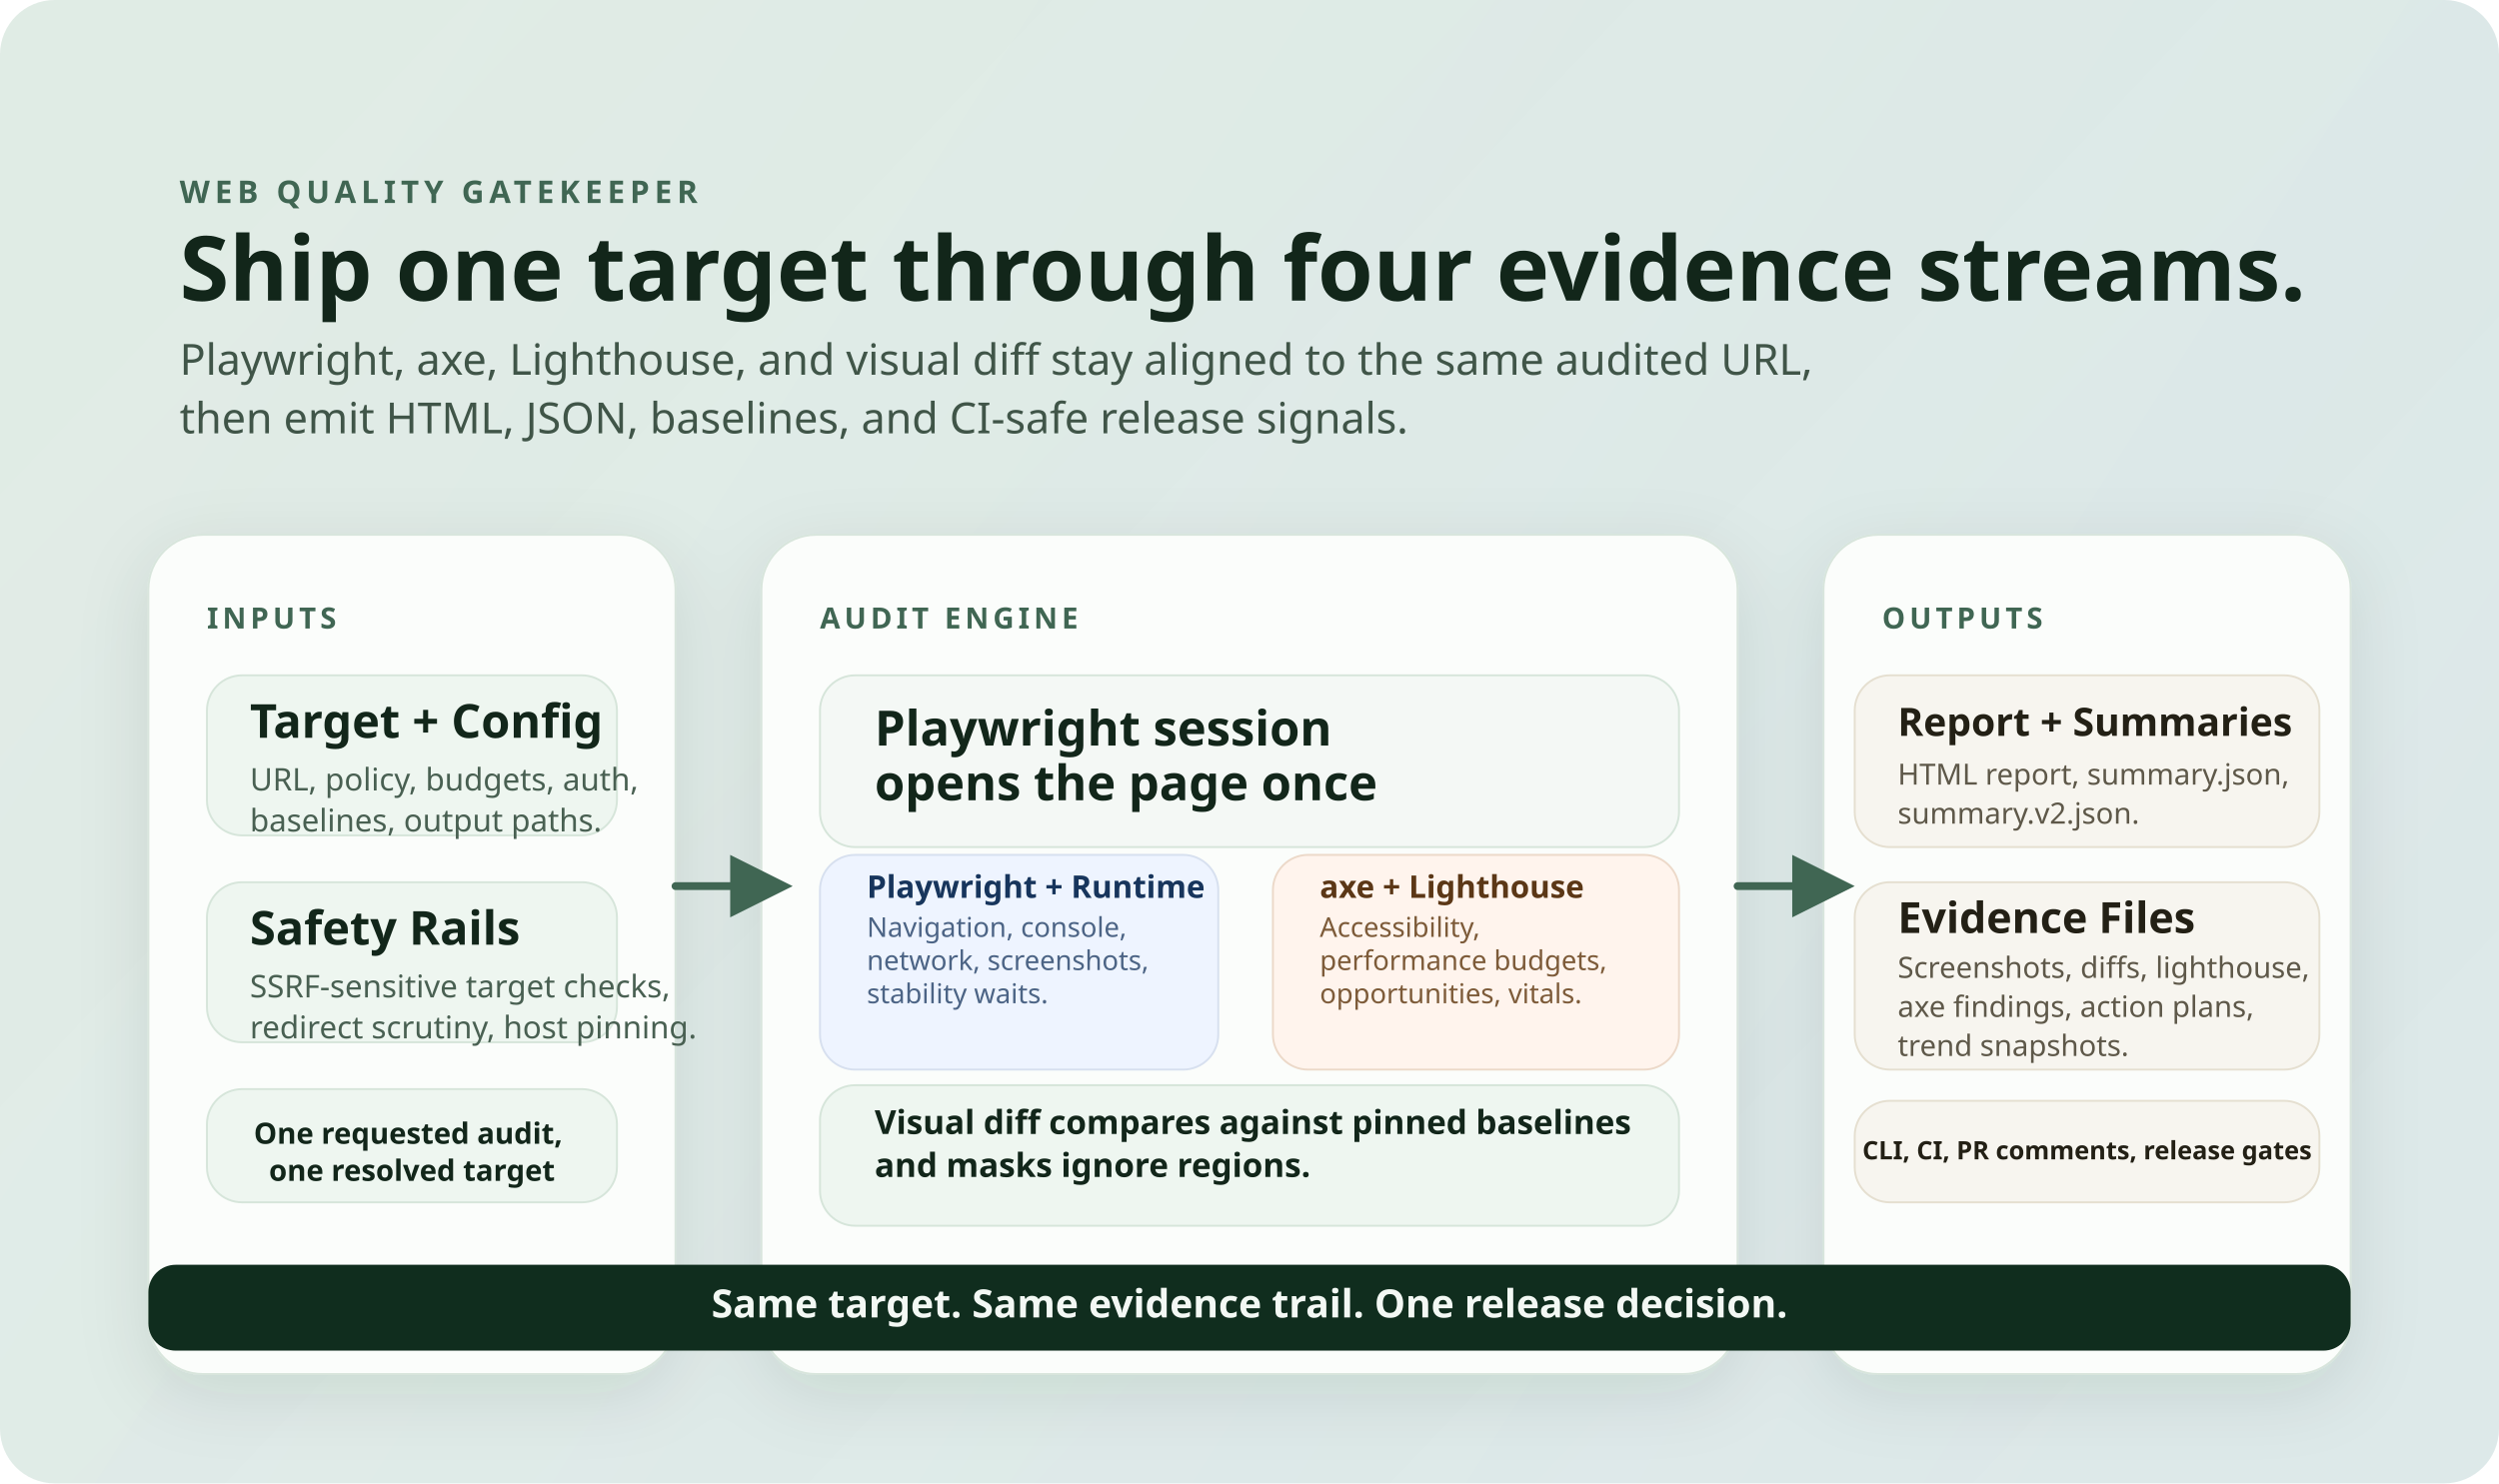
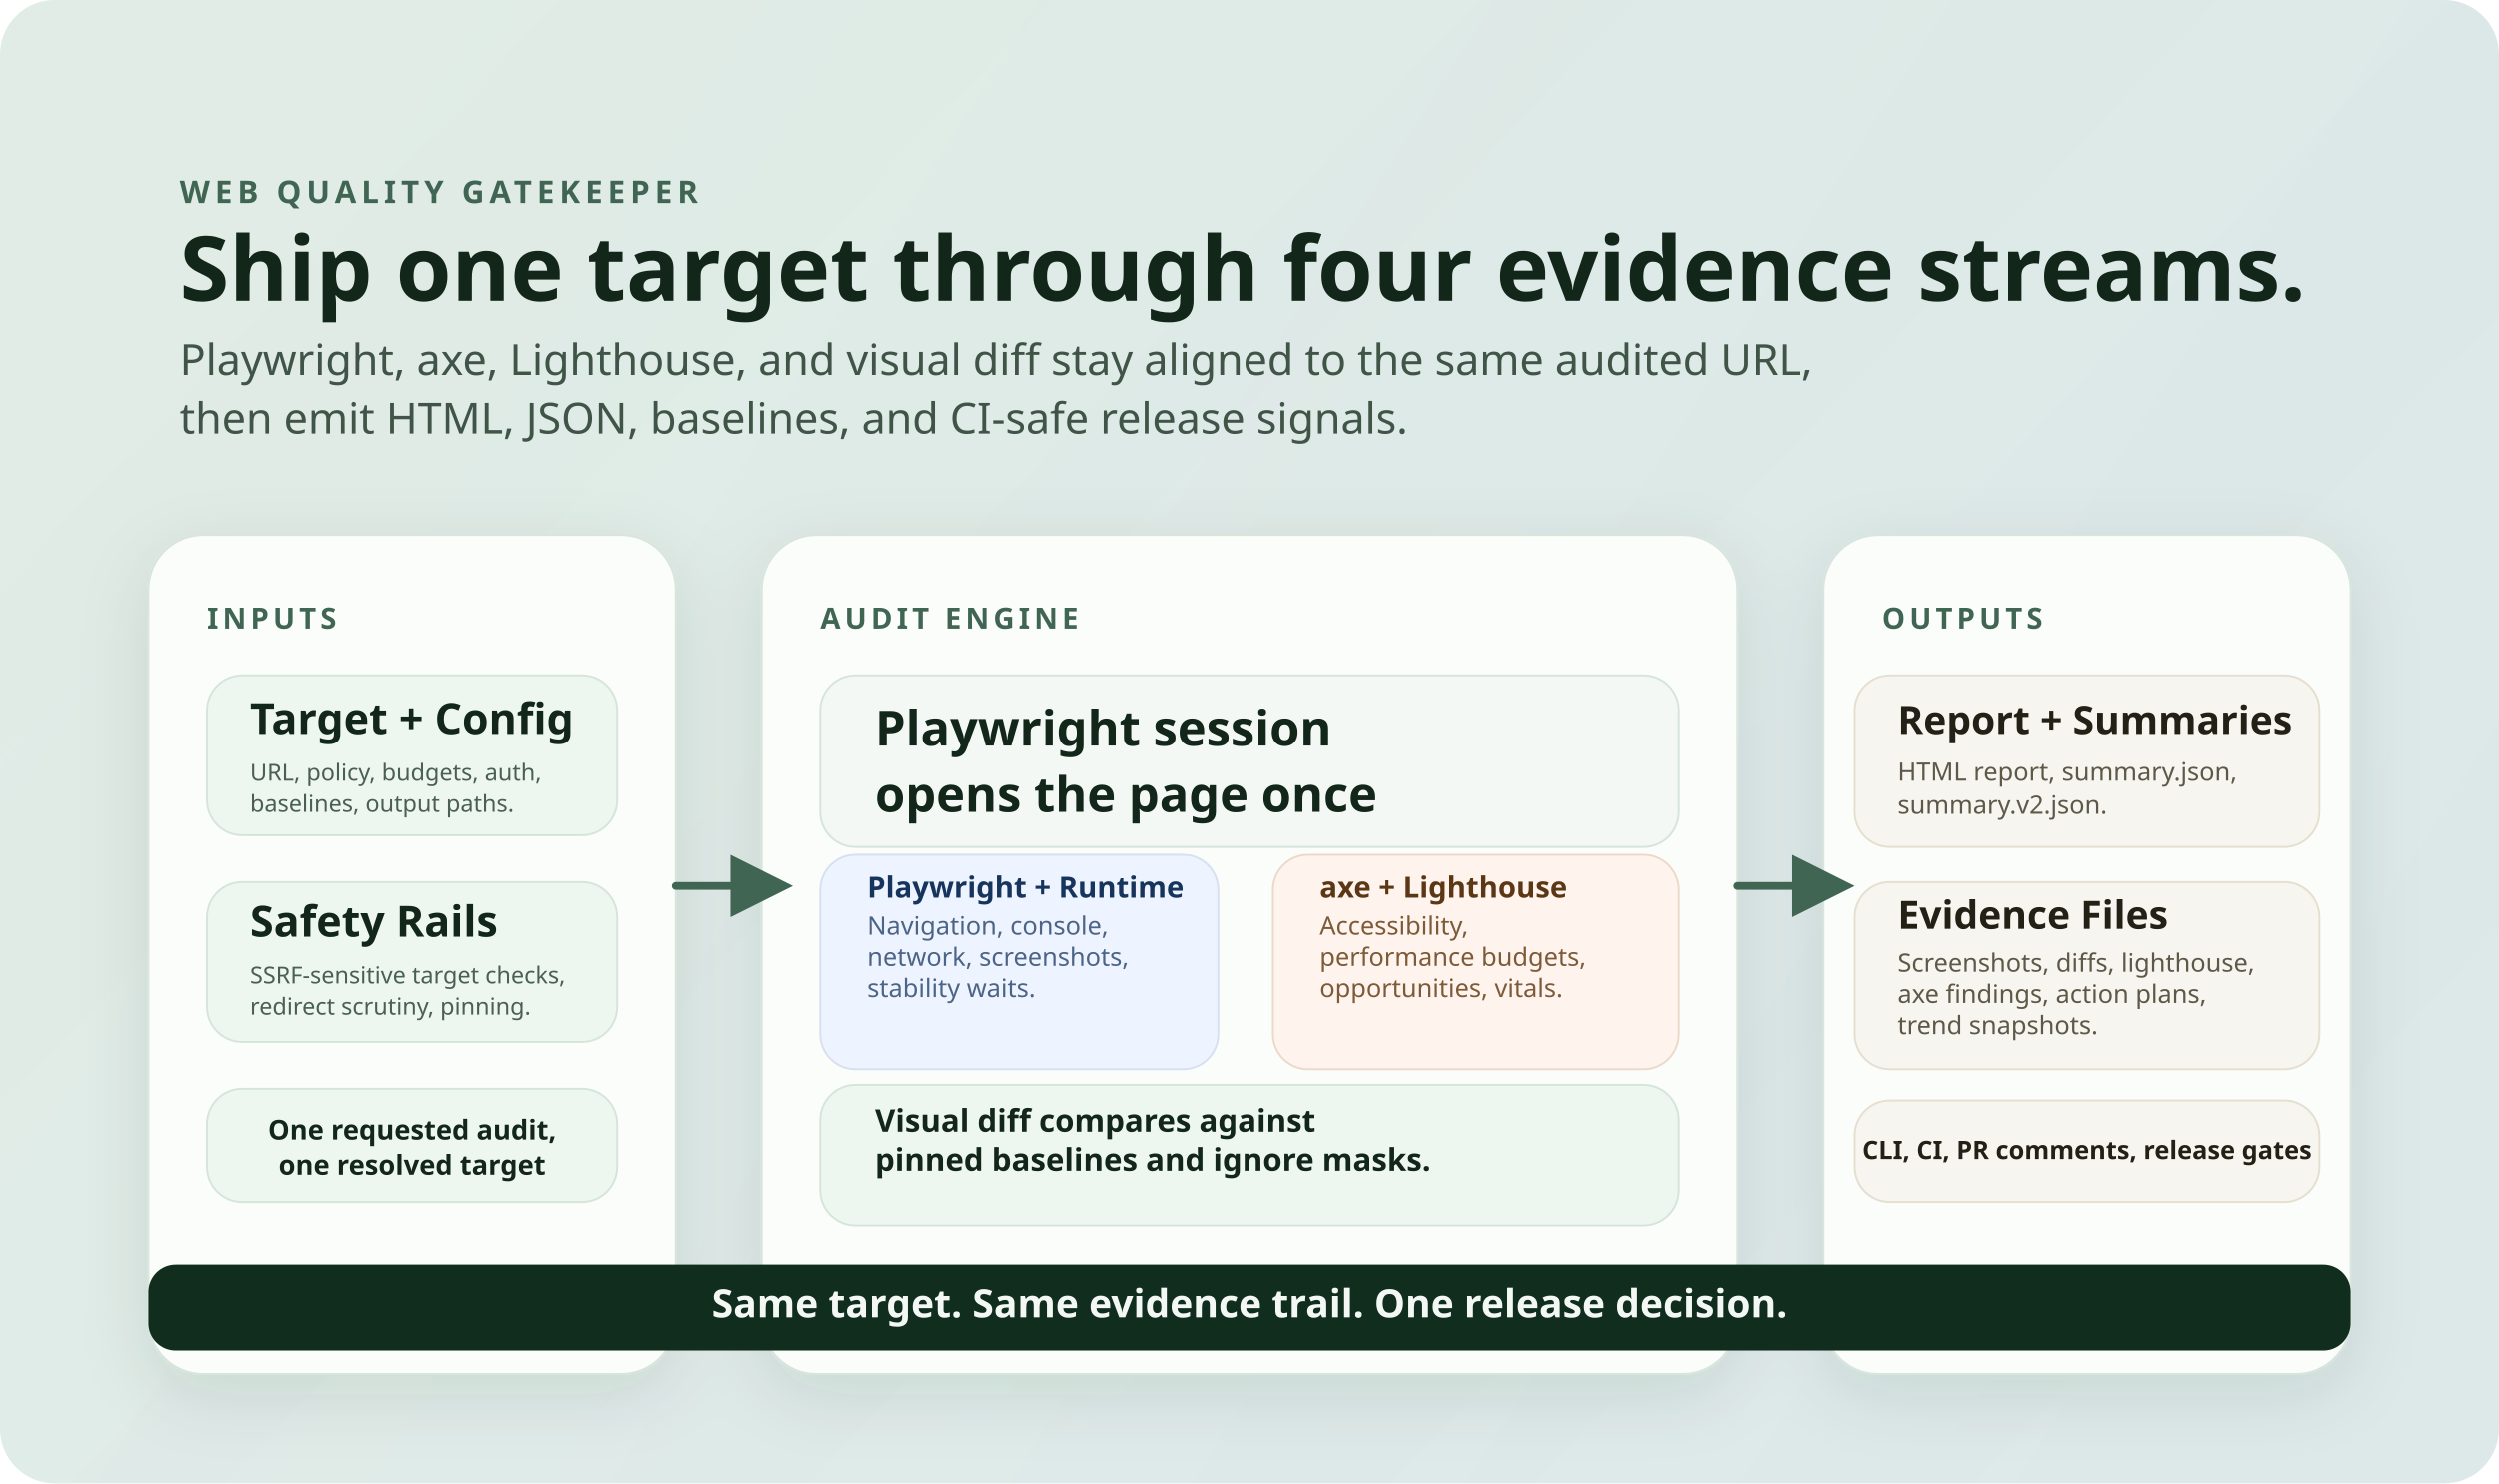
<svg xmlns="http://www.w3.org/2000/svg" viewBox="0 0 1280 760" fill="none">
  <defs>
    <linearGradient id="bg" x1="140" y1="64" x2="1140" y2="700" gradientUnits="userSpaceOnUse">
      <stop offset="0" stop-color="#f7faf7" />
      <stop offset="1" stop-color="#edf4ef" />
    </linearGradient>
    <linearGradient id="accent" x1="240" y1="0" x2="1040" y2="760" gradientUnits="userSpaceOnUse">
      <stop offset="0" stop-color="#0f6a44" stop-opacity="0.10" />
      <stop offset="1" stop-color="#215ea6" stop-opacity="0.08" />
    </linearGradient>
    <filter id="shadow" x="-8%" y="-8%" width="116%" height="124%">
      <feDropShadow dx="0" dy="10" stdDeviation="18" flood-color="#183423" flood-opacity="0.10" />
    </filter>
    <marker id="arrow" markerWidth="12" markerHeight="12" refX="6" refY="6" orient="auto-start-reverse">
      <path d="M2 2L10 6L2 10V2Z" fill="#406653" />
    </marker>
  </defs>
  <rect width="1280" height="760" rx="28" fill="url(#bg)" />
  <rect width="1280" height="760" rx="28" fill="url(#accent)" />
  <g font-family="'IBM Plex Sans','Avenir Next','Segoe UI',sans-serif" fill="#12261a">
    <text x="92" y="104" font-size="16" font-weight="700" letter-spacing="0.16em" fill="#406653">WEB QUALITY GATEKEEPER</text>
    <text x="92" y="154" font-size="46" font-weight="700">Ship one target through four evidence streams.</text>
-     <text x="92" y="192" font-size="22" fill="#405548">
-       Playwright, axe, Lighthouse, and visual diff stay aligned to the same audited URL,
-     </text>
-     <text x="92" y="222" font-size="22" fill="#405548">
-       then emit HTML, JSON, baselines, and CI-safe release signals.
-     </text>
+     <text x="92" y="192" font-size="22" fill="#405548">Playwright, axe, Lighthouse, and visual diff stay aligned to the same audited URL,</text>
+     <text x="92" y="222" font-size="22" fill="#405548">then emit HTML, JSON, baselines, and CI-safe release signals.</text>
  </g>
  <g filter="url(#shadow)">
    <rect x="76" y="274" width="270" height="430" rx="28" fill="#fbfdfb" stroke="#d8e5dc" />
    <rect x="390" y="274" width="500" height="430" rx="28" fill="#fbfdfb" stroke="#d8e5dc" />
    <rect x="934" y="274" width="270" height="430" rx="28" fill="#fbfdfb" stroke="#d8e5dc" />
  </g>
  <g font-family="'IBM Plex Sans','Avenir Next','Segoe UI',sans-serif">
    <text x="106" y="322" font-size="15" font-weight="700" letter-spacing="0.14em" fill="#406653">INPUTS</text>
    <text x="420" y="322" font-size="15" font-weight="700" letter-spacing="0.14em" fill="#406653">AUDIT ENGINE</text>
    <text x="964" y="322" font-size="15" font-weight="700" letter-spacing="0.14em" fill="#406653">OUTPUTS</text>
    <rect x="106" y="346" width="210" height="82" rx="18" fill="#eef6f0" stroke="#d6e5da" />
-     <text x="128" y="378" font-size="24" font-weight="700" fill="#12261a">Target + Config</text>
-     <text x="128" y="405" font-size="16" fill="#496052">URL, policy, budgets, auth,</text>
-     <text x="128" y="426" font-size="16" fill="#496052">baselines, output paths.</text>
+     <text x="128" y="376" font-size="22" font-weight="700" fill="#12261a">Target + Config</text>
+     <text x="128" y="400" font-size="12" fill="#496052">URL, policy, budgets, auth,</text>
+     <text x="128" y="416" font-size="12" fill="#496052">baselines, output paths.</text>
    <rect x="106" y="452" width="210" height="82" rx="18" fill="#eef6f0" stroke="#d6e5da" />
-     <text x="128" y="484" font-size="24" font-weight="700" fill="#12261a">Safety Rails</text>
-     <text x="128" y="511" font-size="16" fill="#496052">SSRF-sensitive target checks,</text>
-     <text x="128" y="532" font-size="16" fill="#496052">redirect scrutiny, host pinning.</text>
+     <text x="128" y="480" font-size="22" font-weight="700" fill="#12261a">Safety Rails</text>
+     <text x="128" y="504" font-size="12" fill="#496052">SSRF-sensitive target checks,</text>
+     <text x="128" y="520" font-size="12" fill="#496052">redirect scrutiny, pinning.</text>
    <rect x="106" y="558" width="210" height="58" rx="18" fill="#eef6f0" stroke="#d6e5da" />
-     <text x="211" y="586" text-anchor="middle" font-size="15" font-weight="700" fill="#12261a">
-       <tspan x="211" dy="0">One requested audit,</tspan>
-       <tspan x="211" dy="19">one resolved target</tspan>
-     </text>
+     <text x="211" y="584" text-anchor="middle" font-size="14" font-weight="700" fill="#12261a">One requested audit,</text>
+     <text x="211" y="602" text-anchor="middle" font-size="14" font-weight="700" fill="#12261a">one resolved target</text>
    <rect x="420" y="346" width="440" height="88" rx="18" fill="#f4f8f5" stroke="#d6e5da" />
-     <text x="448" y="382" font-size="25" font-weight="700" fill="#12261a">
-       <tspan x="448" dy="0">Playwright session</tspan>
-       <tspan x="448" dy="28">opens the page once</tspan>
-     </text>
+     <text x="448" y="382" font-size="25" font-weight="700" fill="#12261a">Playwright session</text>
+     <text x="448" y="416" font-size="25" font-weight="700" fill="#12261a">opens the page once</text>
    <rect x="420" y="438" width="204" height="110" rx="18" fill="#eef4ff" stroke="#d7e0ef" />
-     <text x="444" y="460" font-size="16" font-weight="700" fill="#17355c">Playwright + Runtime</text>
-     <text x="444" y="480" font-size="14" fill="#4c6485">Navigation, console,</text>
-     <text x="444" y="497" font-size="14" fill="#4c6485">network, screenshots,</text>
-     <text x="444" y="514" font-size="14" fill="#4c6485">stability waits.</text>
+     <text x="444" y="460" font-size="15" font-weight="700" fill="#17355c">Playwright + Runtime</text>
+     <text x="444" y="479" font-size="13" fill="#4c6485">Navigation, console,</text>
+     <text x="444" y="495" font-size="13" fill="#4c6485">network, screenshots,</text>
+     <text x="444" y="511" font-size="13" fill="#4c6485">stability waits.</text>
    <rect x="652" y="438" width="208" height="110" rx="18" fill="#fff4ed" stroke="#ecd9c9" />
-     <text x="676" y="460" font-size="16" font-weight="700" fill="#5b3716">axe + Lighthouse</text>
-     <text x="676" y="480" font-size="14" fill="#7d5b39">Accessibility,</text>
-     <text x="676" y="497" font-size="14" fill="#7d5b39">performance budgets,</text>
-     <text x="676" y="514" font-size="14" fill="#7d5b39">opportunities, vitals.</text>
+     <text x="676" y="460" font-size="15" font-weight="700" fill="#5b3716">axe + Lighthouse</text>
+     <text x="676" y="479" font-size="13" fill="#7d5b39">Accessibility,</text>
+     <text x="676" y="495" font-size="13" fill="#7d5b39">performance budgets,</text>
+     <text x="676" y="511" font-size="13" fill="#7d5b39">opportunities, vitals.</text>
    <rect x="420" y="556" width="440" height="72" rx="18" fill="#eef6f0" stroke="#d6e5da" />
-     <text x="448" y="581" font-size="17" font-weight="700" fill="#12261a">Visual diff compares against pinned baselines</text>
-     <text x="448" y="603" font-size="17" font-weight="700" fill="#12261a">and masks ignore regions.</text>
+     <text x="448" y="580" font-size="16" font-weight="700" fill="#12261a">Visual diff compares against</text>
+     <text x="448" y="600" font-size="16" font-weight="700" fill="#12261a">pinned baselines and ignore masks.</text>
    <rect x="950" y="346" width="238" height="88" rx="18" fill="#f7f5ef" stroke="#e5dfd0" />
-     <text x="972" y="377" font-size="20" font-weight="700" fill="#232015">Report + Summaries</text>
-     <text x="972" y="402" font-size="15" fill="#5e5849">HTML report, summary.json,</text>
-     <text x="972" y="422" font-size="15" fill="#5e5849">summary.v2.json.</text>
+     <text x="972" y="376" font-size="20" font-weight="700" fill="#232015">Report + Summaries</text>
+     <text x="972" y="400" font-size="13" fill="#5e5849">HTML report, summary.json,</text>
+     <text x="972" y="417" font-size="13" fill="#5e5849">summary.v2.json.</text>
    <rect x="950" y="452" width="238" height="96" rx="18" fill="#f7f5ef" stroke="#e5dfd0" />
-     <text x="972" y="478" font-size="22" font-weight="700" fill="#232015">Evidence Files</text>
-     <text x="972" y="501" font-size="15" fill="#5e5849">Screenshots, diffs, lighthouse,</text>
-     <text x="972" y="521" font-size="15" fill="#5e5849">axe findings, action plans,</text>
-     <text x="972" y="541" font-size="15" fill="#5e5849">trend snapshots.</text>
+     <text x="972" y="476" font-size="20" font-weight="700" fill="#232015">Evidence Files</text>
+     <text x="972" y="498" font-size="13" fill="#5e5849">Screenshots, diffs, lighthouse,</text>
+     <text x="972" y="514" font-size="13" fill="#5e5849">axe findings, action plans,</text>
+     <text x="972" y="530" font-size="13" fill="#5e5849">trend snapshots.</text>
    <rect x="950" y="564" width="238" height="52" rx="18" fill="#f7f5ef" stroke="#e5dfd0" />
-     <text x="1069" y="594" text-anchor="middle" font-size="13" font-weight="700" fill="#232015">
-       CLI, CI, PR comments, release gates
-     </text>
+     <text x="1069" y="594" text-anchor="middle" font-size="13" font-weight="700" fill="#232015">CLI, CI, PR comments, release gates</text>
  </g>
  <g stroke="#406653" stroke-width="4" stroke-linecap="round" marker-end="url(#arrow)">
    <path d="M346 454H390" />
    <path d="M890 454H934" />
  </g>
  <g font-family="'IBM Plex Sans','Avenir Next','Segoe UI',sans-serif">
    <rect x="76" y="648" width="1128" height="44" rx="14" fill="#102d1e" />
    <text x="640" y="675" text-anchor="middle" font-size="20" font-weight="700" fill="#f3f8f4">Same target. Same evidence trail. One release decision.</text>
  </g>
</svg>
